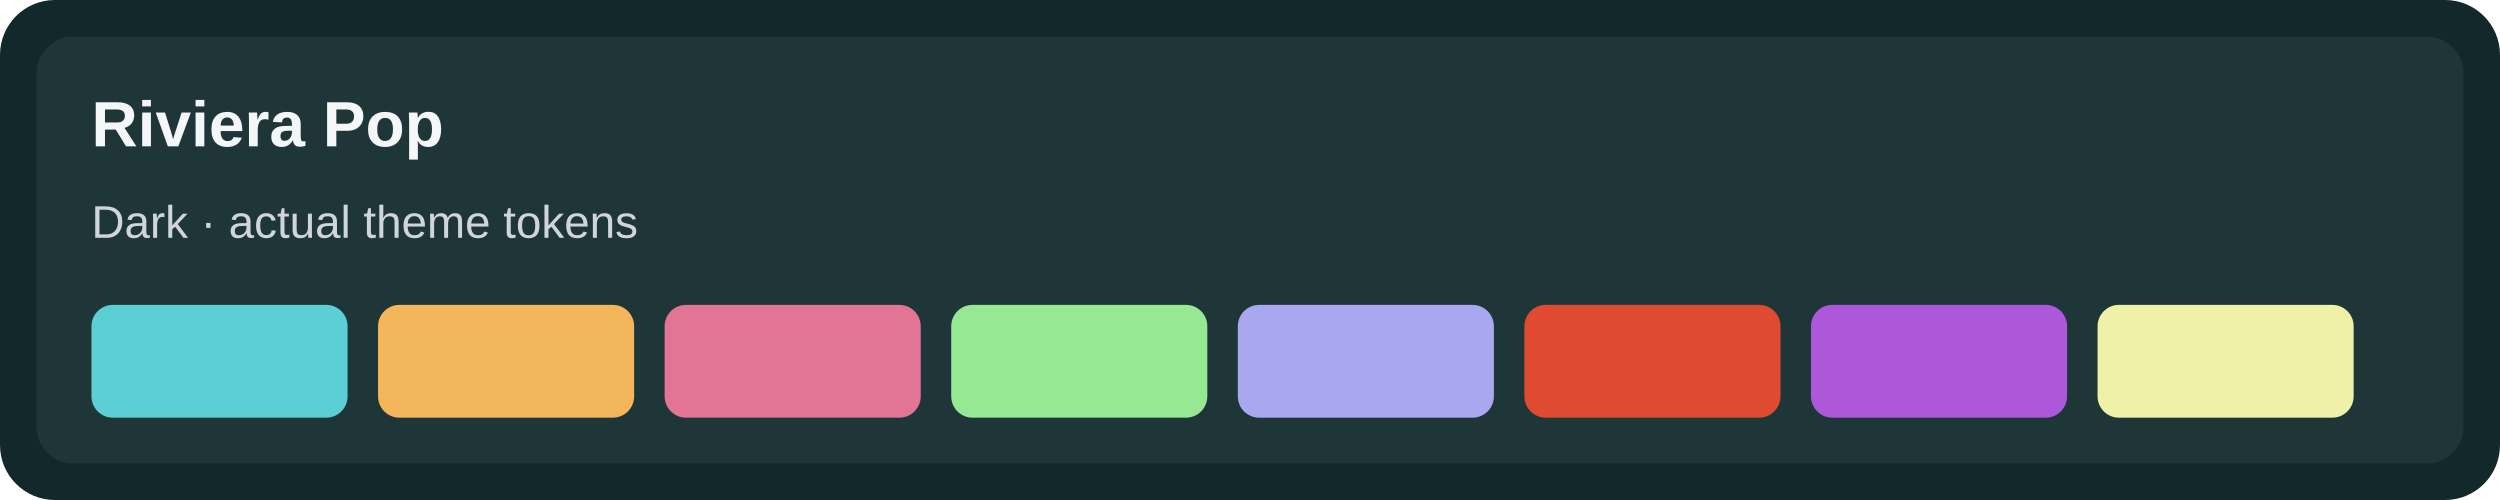
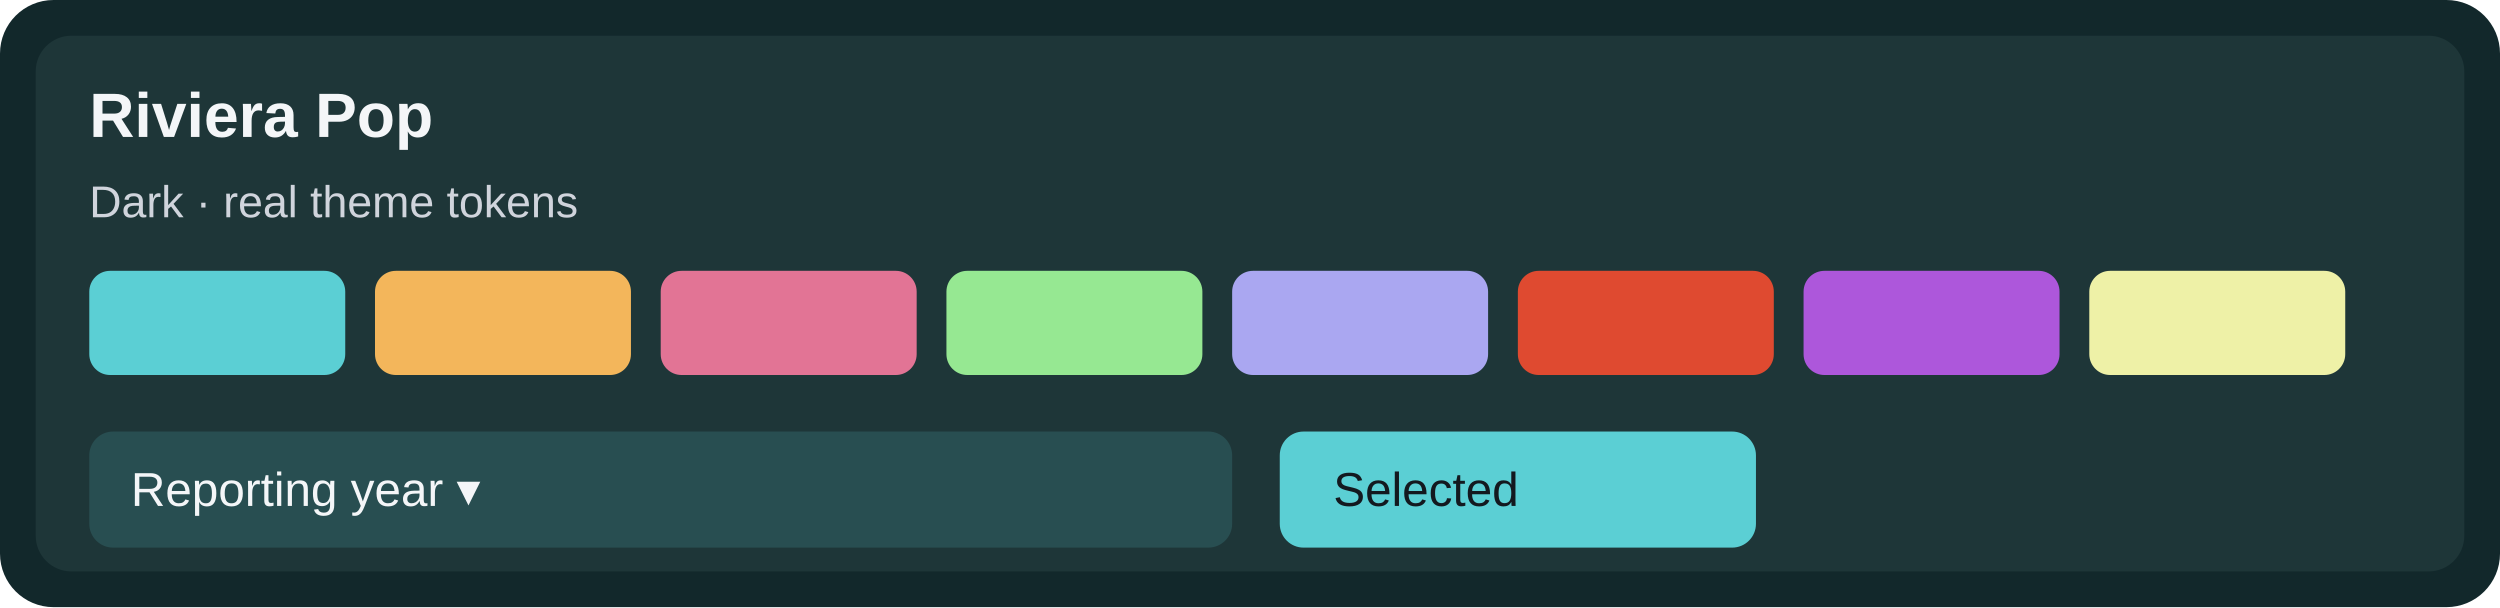
- <svg xmlns="http://www.w3.org/2000/svg" width="820" height="164" viewBox="0 0 820 164">
-   <rect width="820" height="164" rx="18" fill="#12282B" />
-   <rect x="12" y="12" width="796" height="140" rx="12" fill="#1E3638" />
-   <text x="30" y="48" fill="#F4F6F8" font-family="Segoe UI,Arial,sans-serif" font-size="21" font-weight="650">Riviera Pop</text>
-   <text x="30" y="78" fill="#D0D4DC" font-family="Segoe UI,Arial,sans-serif" font-size="15">Dark · actual theme tokens</text>
-   <rect x="30" y="100" width="84" height="37" rx="7" fill="#5BCFD4" />
-   <rect x="124" y="100" width="84" height="37" rx="7" fill="#F3B65B" />
-   <rect x="218" y="100" width="84" height="37" rx="7" fill="#E27495" />
-   <rect x="312" y="100" width="84" height="37" rx="7" fill="#96E892" />
-   <rect x="406" y="100" width="84" height="37" rx="7" fill="#AAA7F1" />
-   <rect x="500" y="100" width="84" height="37" rx="7" fill="#DF4A30" />
-   <rect x="594" y="100" width="84" height="37" rx="7" fill="#AD57DB" />
-   <rect x="688" y="100" width="84" height="37" rx="7" fill="#EEF1A7" />
+ <svg xmlns="http://www.w3.org/2000/svg" width="840" height="204" viewBox="0 0 840 204">
+   <rect width="840" height="204" rx="18" fill="#12282B" />
+   <rect x="12" y="12" width="816" height="180" rx="12" fill="#1E3638" />
+   <text x="30" y="46" fill="#F4F6F8" font-family="Segoe UI,Arial,sans-serif" font-size="21" font-weight="600">Riviera Pop</text>
+   <text x="30" y="73" fill="#D0D4DC" font-family="Segoe UI,Arial,sans-serif" font-size="15">Dark · real theme tokens</text>
+   <rect x="30" y="91" width="86" height="35" rx="7" fill="#5BCFD4" />
+   <rect x="126" y="91" width="86" height="35" rx="7" fill="#F3B65B" />
+   <rect x="222" y="91" width="86" height="35" rx="7" fill="#E27495" />
+   <rect x="318" y="91" width="86" height="35" rx="7" fill="#96E892" />
+   <rect x="414" y="91" width="86" height="35" rx="7" fill="#AAA7F1" />
+   <rect x="510" y="91" width="86" height="35" rx="7" fill="#DF4A30" />
+   <rect x="606" y="91" width="86" height="35" rx="7" fill="#AD57DB" />
+   <rect x="702" y="91" width="86" height="35" rx="7" fill="#EEF1A7" />
+   <rect x="30" y="145" width="384" height="39" rx="8" fill="#284E51" />
+   <text x="44" y="170" font-family="Segoe UI,Arial,sans-serif" font-size="16" fill="#F4F6F8">Reporting year   ▾</text>
+   <rect x="430" y="145" width="160" height="39" rx="8" fill="#5BCFD4" />
+   <text x="448" y="170" font-family="Segoe UI,Arial,sans-serif" font-size="16" fill="#13191F">Selected</text>
</svg>
